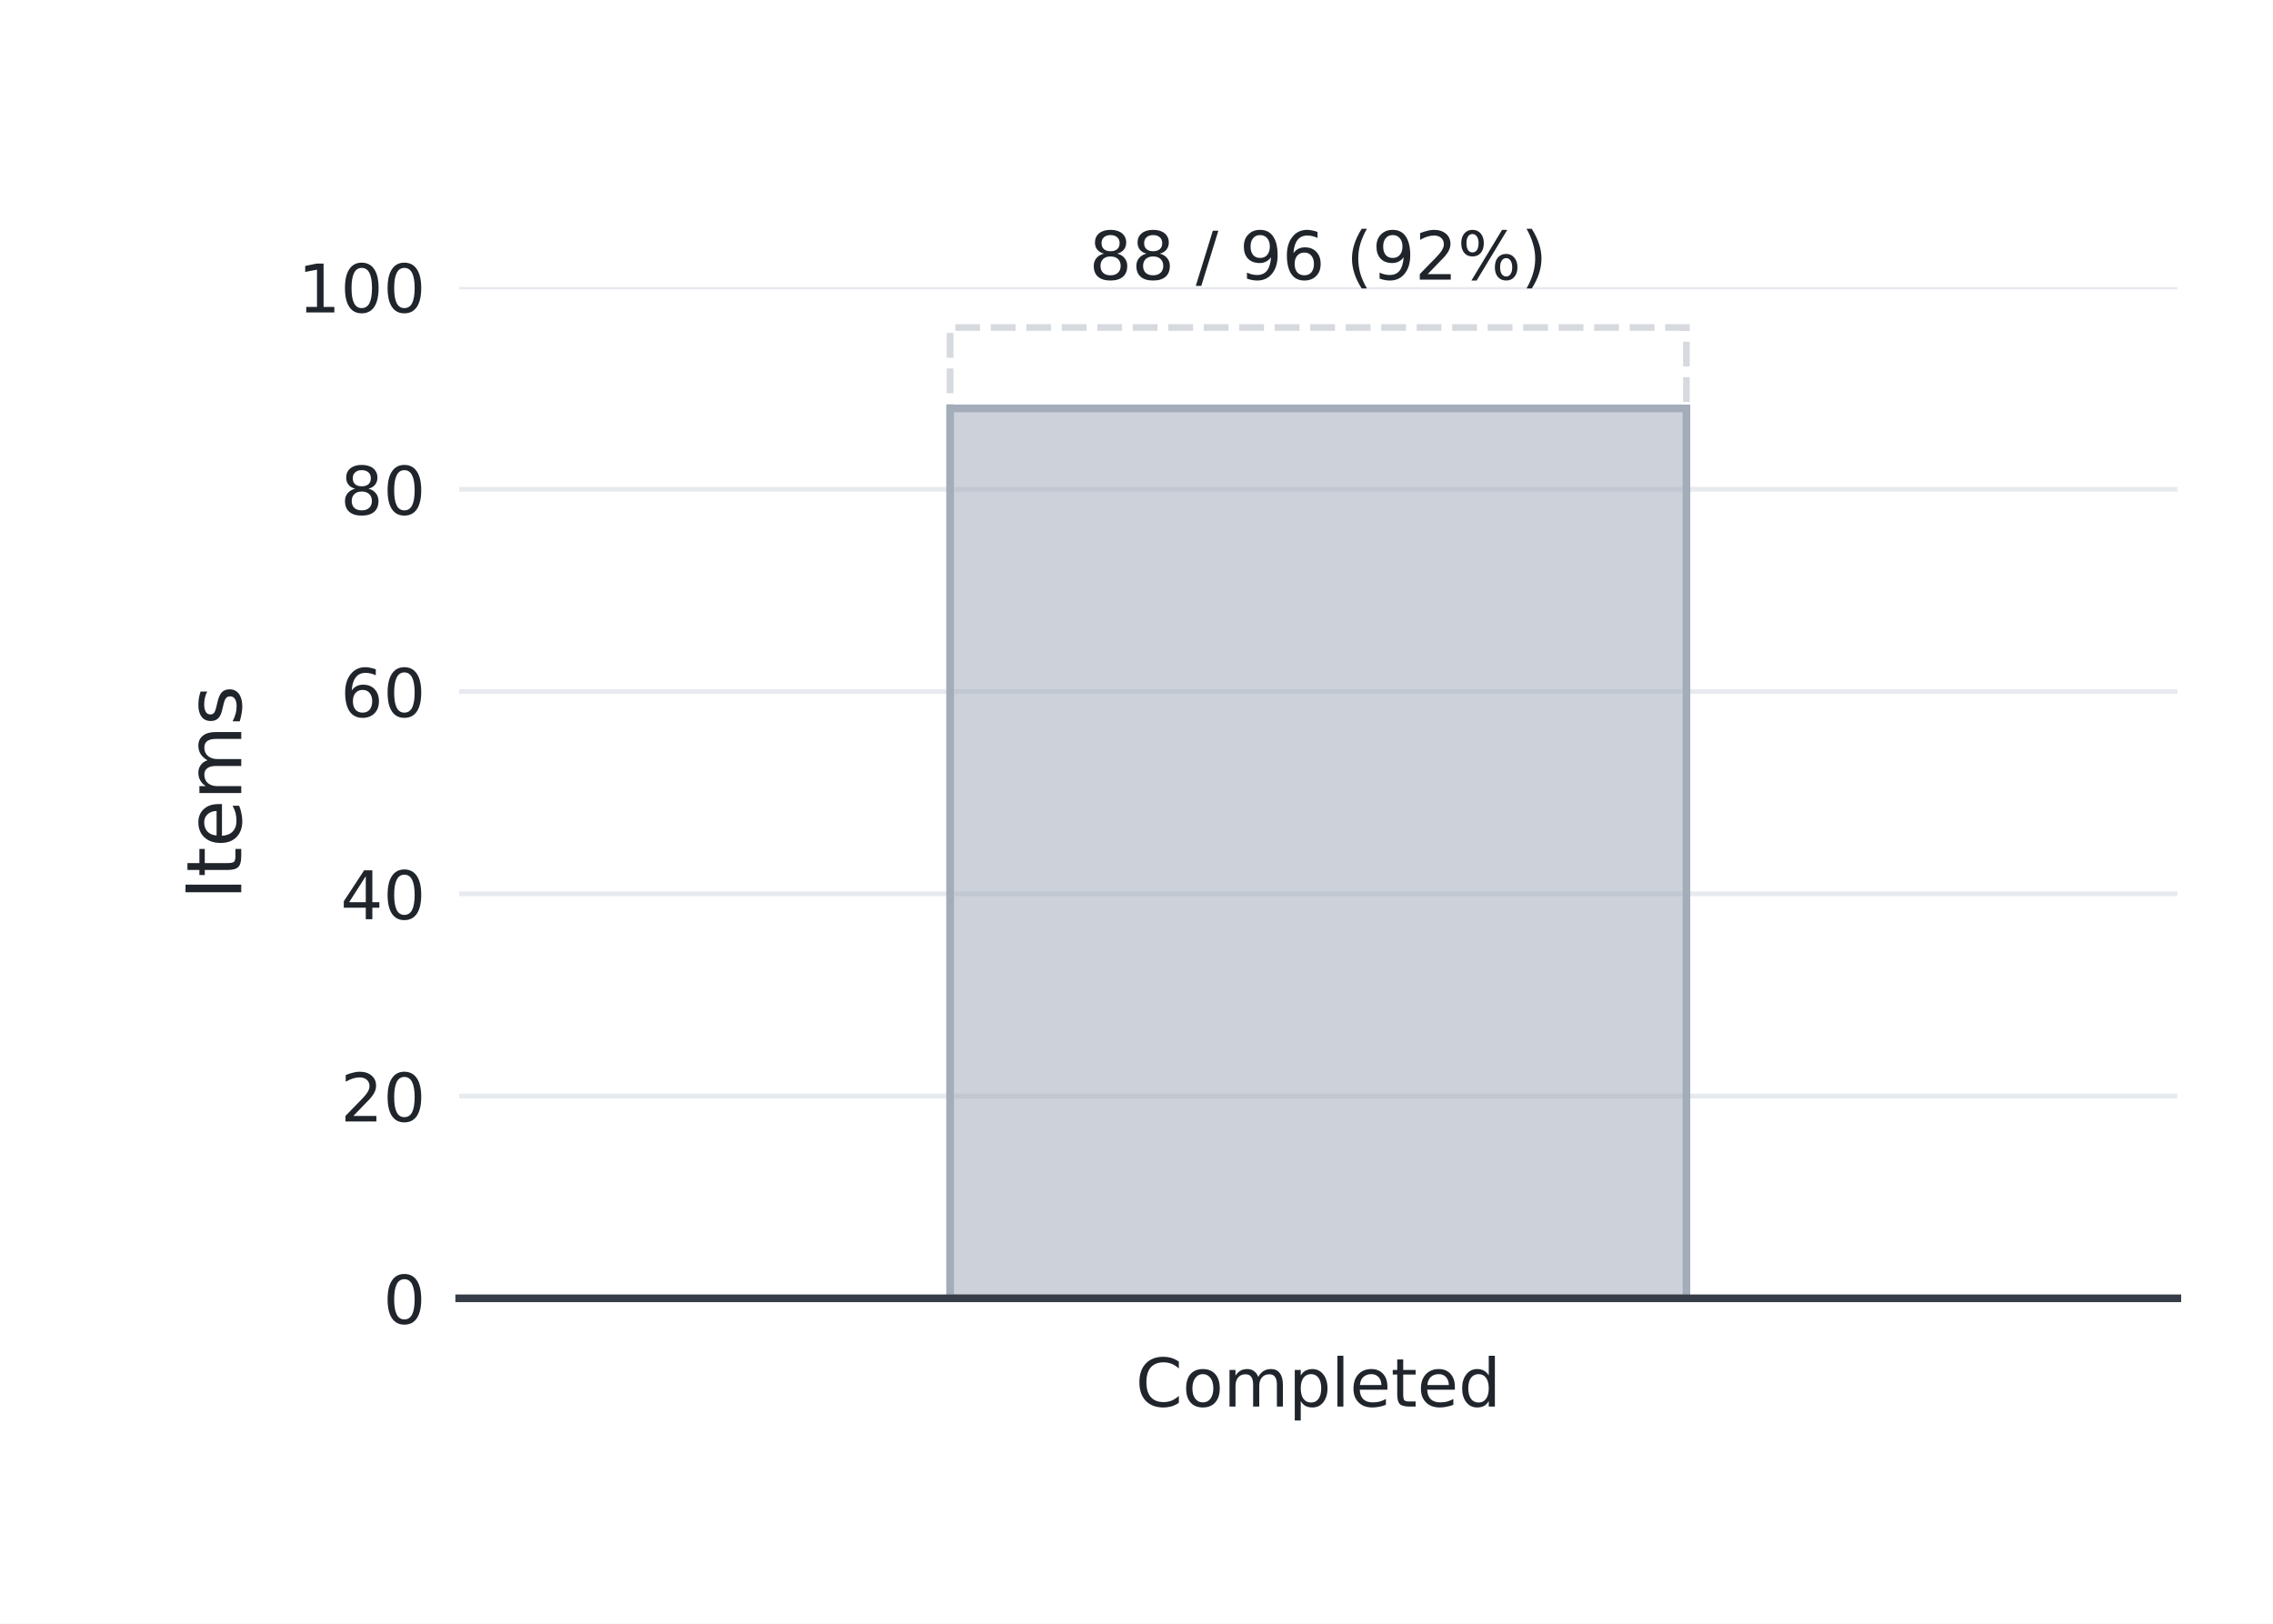
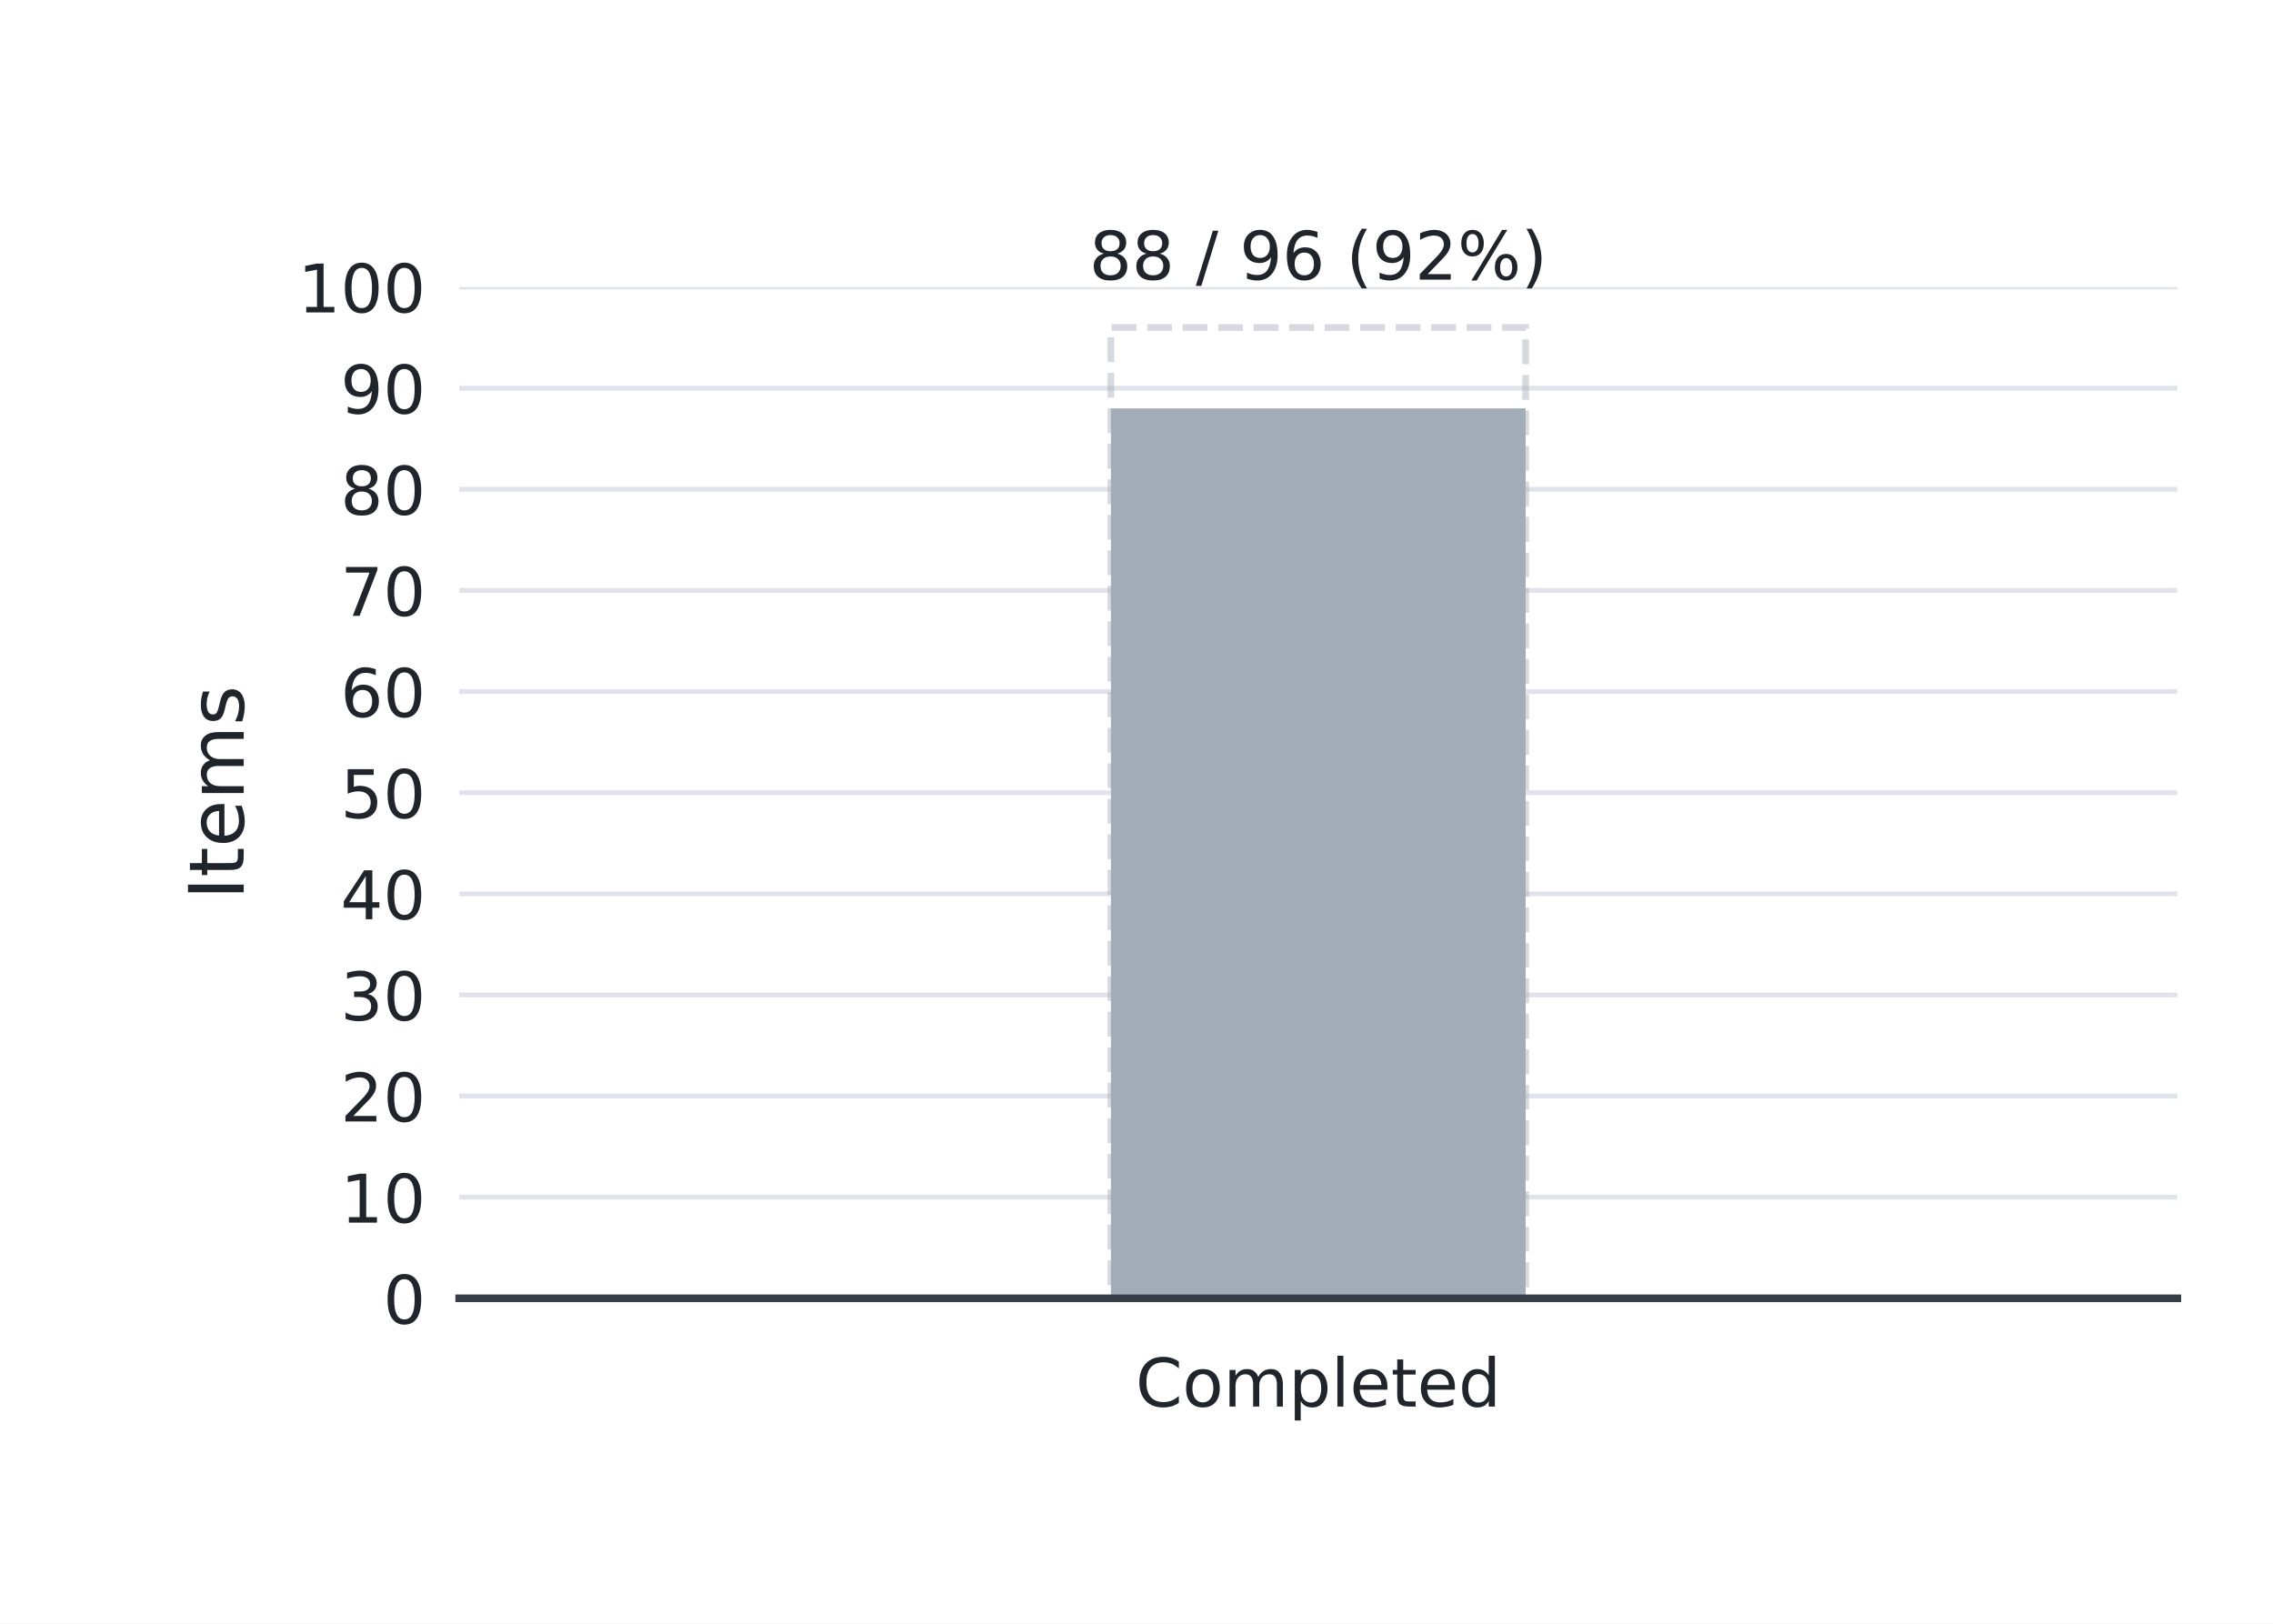
<svg xmlns="http://www.w3.org/2000/svg" width="237.6pt" height="169.7pt" viewBox="0 0 237.6 169.7" version="1.1">
  <defs>
    <style type="text/css">*{stroke-linejoin: round; stroke-linecap: butt}</style>
  </defs>
  <g id="figure_1">
    <g id="patch_1">
      <path d="M 0 169.7  L 237.6 169.7  L 237.6 0  L 0 0  z " style="fill: #ffffff" />
    </g>
    <g id="axes_1">
      <g id="patch_2">
        <path d="M 48 135.7  L 227.6 135.7  L 227.6 30  L 48 30  z " style="fill: #ffffff" />
      </g>
      <g id="matplotlib.axis_1">
        <g id="xtick_1">
          <g id="line2d_1" />
          <g id="text_1">
-             <text style="font-size: 7px; font-family: 'DejaVu Sans', 'Bitstream Vera Sans', 'Computer Modern Sans Serif', 'Lucida Grande', 'Verdana', 'Geneva', 'Lucid', 'Arial', 'Helvetica', 'Avant Garde', sans-serif; text-anchor: middle; fill: #20252c" x="137.8" y="147.019" transform="rotate(-0 137.8 147.0189)">Completed</text>
+             <text style="fill: #20252c; font: 7px 'DejaVu Sans', 'Bitstream Vera Sans', 'Computer Modern Sans Serif', 'Lucida Grande', 'Verdana', 'Geneva', 'Lucid', 'Arial', 'Helvetica', 'Avant Garde', sans-serif; text-anchor: middle" x="137.8" y="147.019" transform="rotate(-0 137.8 147.0189)">Completed</text>
          </g>
        </g>
      </g>
      <g id="matplotlib.axis_2">
        <g id="ytick_1">
          <g id="line2d_2">
-             <path d="M 48 135.7  L 227.6 135.7  " clip-path="url(#pccd36295ce)" style="fill: none; stroke: #cbd2dc; stroke-opacity: 0.45; stroke-width: 0.5; stroke-linecap: square" />
+             <path d="M 48 135.7  L 227.6 135.7  " clip-path="url(#pfa81548af4)" style="fill: none; stroke: #cbd2dc; stroke-opacity: 0.6; stroke-width: 0.5; stroke-linecap: square" />
          </g>
          <g id="line2d_3" />
          <g id="text_2">
-             <text style="font-size: 7px; font-family: 'DejaVu Sans', 'Bitstream Vera Sans', 'Computer Modern Sans Serif', 'Lucida Grande', 'Verdana', 'Geneva', 'Lucid', 'Arial', 'Helvetica', 'Avant Garde', sans-serif; text-anchor: end; fill: #20252c" x="44.5" y="138.359" transform="rotate(-0 44.5 138.3592)">0</text>
+             <text style="fill: #20252c; font: 7px 'DejaVu Sans', 'Bitstream Vera Sans', 'Computer Modern Sans Serif', 'Lucida Grande', 'Verdana', 'Geneva', 'Lucid', 'Arial', 'Helvetica', 'Avant Garde', sans-serif; text-anchor: end" x="44.5" y="138.359" transform="rotate(-0 44.5 138.3595)">0</text>
          </g>
        </g>
        <g id="ytick_2">
          <g id="line2d_4">
-             <path d="M 48 114.56  L 227.6 114.56  " clip-path="url(#pccd36295ce)" style="fill: none; stroke: #cbd2dc; stroke-opacity: 0.45; stroke-width: 0.5; stroke-linecap: square" />
+             <path d="M 48 125.13  L 227.6 125.13  " clip-path="url(#pfa81548af4)" style="fill: none; stroke: #cbd2dc; stroke-opacity: 0.6; stroke-width: 0.5; stroke-linecap: square" />
          </g>
          <g id="line2d_5" />
          <g id="text_3">
-             <text style="font-size: 7px; font-family: 'DejaVu Sans', 'Bitstream Vera Sans', 'Computer Modern Sans Serif', 'Lucida Grande', 'Verdana', 'Geneva', 'Lucid', 'Arial', 'Helvetica', 'Avant Garde', sans-serif; text-anchor: end; fill: #20252c" x="44.5" y="117.219" transform="rotate(-0 44.5 117.2192)">20</text>
+             <text style="fill: #20252c; font: 7px 'DejaVu Sans', 'Bitstream Vera Sans', 'Computer Modern Sans Serif', 'Lucida Grande', 'Verdana', 'Geneva', 'Lucid', 'Arial', 'Helvetica', 'Avant Garde', sans-serif; text-anchor: end" x="44.5" y="127.789" transform="rotate(-0 44.5 127.7895)">10</text>
          </g>
        </g>
        <g id="ytick_3">
          <g id="line2d_6">
-             <path d="M 48 93.42  L 227.6 93.42  " clip-path="url(#pccd36295ce)" style="fill: none; stroke: #cbd2dc; stroke-opacity: 0.45; stroke-width: 0.5; stroke-linecap: square" />
+             <path d="M 48 114.56  L 227.6 114.56  " clip-path="url(#pfa81548af4)" style="fill: none; stroke: #cbd2dc; stroke-opacity: 0.6; stroke-width: 0.5; stroke-linecap: square" />
          </g>
          <g id="line2d_7" />
          <g id="text_4">
-             <text style="font-size: 7px; font-family: 'DejaVu Sans', 'Bitstream Vera Sans', 'Computer Modern Sans Serif', 'Lucida Grande', 'Verdana', 'Geneva', 'Lucid', 'Arial', 'Helvetica', 'Avant Garde', sans-serif; text-anchor: end; fill: #20252c" x="44.5" y="96.079" transform="rotate(-0 44.5 96.07918)">40</text>
+             <text style="fill: #20252c; font: 7px 'DejaVu Sans', 'Bitstream Vera Sans', 'Computer Modern Sans Serif', 'Lucida Grande', 'Verdana', 'Geneva', 'Lucid', 'Arial', 'Helvetica', 'Avant Garde', sans-serif; text-anchor: end" x="44.5" y="117.219" transform="rotate(-0 44.5 117.2195)">20</text>
          </g>
        </g>
        <g id="ytick_4">
          <g id="line2d_8">
-             <path d="M 48 72.28  L 227.6 72.28  " clip-path="url(#pccd36295ce)" style="fill: none; stroke: #cbd2dc; stroke-opacity: 0.45; stroke-width: 0.5; stroke-linecap: square" />
+             <path d="M 48 103.99  L 227.6 103.99  " clip-path="url(#pfa81548af4)" style="fill: none; stroke: #cbd2dc; stroke-opacity: 0.6; stroke-width: 0.5; stroke-linecap: square" />
          </g>
          <g id="line2d_9" />
          <g id="text_5">
-             <text style="font-size: 7px; font-family: 'DejaVu Sans', 'Bitstream Vera Sans', 'Computer Modern Sans Serif', 'Lucida Grande', 'Verdana', 'Geneva', 'Lucid', 'Arial', 'Helvetica', 'Avant Garde', sans-serif; text-anchor: end; fill: #20252c" x="44.5" y="74.939" transform="rotate(-0 44.5 74.93918)">60</text>
+             <text style="fill: #20252c; font: 7px 'DejaVu Sans', 'Bitstream Vera Sans', 'Computer Modern Sans Serif', 'Lucida Grande', 'Verdana', 'Geneva', 'Lucid', 'Arial', 'Helvetica', 'Avant Garde', sans-serif; text-anchor: end" x="44.5" y="106.649" transform="rotate(-0 44.5 106.6495)">30</text>
          </g>
        </g>
        <g id="ytick_5">
          <g id="line2d_10">
-             <path d="M 48 51.14  L 227.6 51.14  " clip-path="url(#pccd36295ce)" style="fill: none; stroke: #cbd2dc; stroke-opacity: 0.45; stroke-width: 0.5; stroke-linecap: square" />
+             <path d="M 48 93.42  L 227.6 93.42  " clip-path="url(#pfa81548af4)" style="fill: none; stroke: #cbd2dc; stroke-opacity: 0.6; stroke-width: 0.5; stroke-linecap: square" />
          </g>
          <g id="line2d_11" />
          <g id="text_6">
-             <text style="font-size: 7px; font-family: 'DejaVu Sans', 'Bitstream Vera Sans', 'Computer Modern Sans Serif', 'Lucida Grande', 'Verdana', 'Geneva', 'Lucid', 'Arial', 'Helvetica', 'Avant Garde', sans-serif; text-anchor: end; fill: #20252c" x="44.5" y="53.799" transform="rotate(-0 44.5 53.79918)">80</text>
+             <text style="fill: #20252c; font: 7px 'DejaVu Sans', 'Bitstream Vera Sans', 'Computer Modern Sans Serif', 'Lucida Grande', 'Verdana', 'Geneva', 'Lucid', 'Arial', 'Helvetica', 'Avant Garde', sans-serif; text-anchor: end" x="44.5" y="96.079" transform="rotate(-0 44.5 96.07945)">40</text>
          </g>
        </g>
        <g id="ytick_6">
          <g id="line2d_12">
-             <path d="M 48 30  L 227.6 30  " clip-path="url(#pccd36295ce)" style="fill: none; stroke: #cbd2dc; stroke-opacity: 0.45; stroke-width: 0.5; stroke-linecap: square" />
+             <path d="M 48 82.85  L 227.6 82.85  " clip-path="url(#pfa81548af4)" style="fill: none; stroke: #cbd2dc; stroke-opacity: 0.6; stroke-width: 0.5; stroke-linecap: square" />
          </g>
          <g id="line2d_13" />
          <g id="text_7">
-             <text style="font-size: 7px; font-family: 'DejaVu Sans', 'Bitstream Vera Sans', 'Computer Modern Sans Serif', 'Lucida Grande', 'Verdana', 'Geneva', 'Lucid', 'Arial', 'Helvetica', 'Avant Garde', sans-serif; text-anchor: end; fill: #20252c" x="44.5" y="32.659" transform="rotate(-0 44.5 32.65918)">100</text>
+             <text style="fill: #20252c; font: 7px 'DejaVu Sans', 'Bitstream Vera Sans', 'Computer Modern Sans Serif', 'Lucida Grande', 'Verdana', 'Geneva', 'Lucid', 'Arial', 'Helvetica', 'Avant Garde', sans-serif; text-anchor: end" x="44.5" y="85.509" transform="rotate(-0 44.5 85.50945)">50</text>
          </g>
        </g>
-         <g id="text_8">
-           <text style="font-size: 8px; font-family: 'DejaVu Sans', 'Bitstream Vera Sans', 'Computer Modern Sans Serif', 'Lucida Grande', 'Verdana', 'Geneva', 'Lucid', 'Arial', 'Helvetica', 'Avant Garde', sans-serif; text-anchor: middle; fill: #20252c" x="25.217" y="82.85" transform="rotate(-90 25.21688 82.85)">Items</text>
+         <g id="ytick_7">
+           <g id="line2d_14">
+             <path d="M 48 72.28  L 227.6 72.28  " clip-path="url(#pfa81548af4)" style="fill: none; stroke: #cbd2dc; stroke-opacity: 0.6; stroke-width: 0.5; stroke-linecap: square" />
+           </g>
+           <g id="line2d_15" />
+           <g id="text_8">
+             <text style="fill: #20252c; font: 7px 'DejaVu Sans', 'Bitstream Vera Sans', 'Computer Modern Sans Serif', 'Lucida Grande', 'Verdana', 'Geneva', 'Lucid', 'Arial', 'Helvetica', 'Avant Garde', sans-serif; text-anchor: end" x="44.5" y="74.939" transform="rotate(-0 44.5 74.93945)">60</text>
+           </g>
+         </g>
+         <g id="ytick_8">
+           <g id="line2d_16">
+             <path d="M 48 61.71  L 227.6 61.71  " clip-path="url(#pfa81548af4)" style="fill: none; stroke: #cbd2dc; stroke-opacity: 0.6; stroke-width: 0.5; stroke-linecap: square" />
+           </g>
+           <g id="line2d_17" />
+           <g id="text_9">
+             <text style="fill: #20252c; font: 7px 'DejaVu Sans', 'Bitstream Vera Sans', 'Computer Modern Sans Serif', 'Lucida Grande', 'Verdana', 'Geneva', 'Lucid', 'Arial', 'Helvetica', 'Avant Garde', sans-serif; text-anchor: end" x="44.5" y="64.369" transform="rotate(-0 44.5 64.36945)">70</text>
+           </g>
+         </g>
+         <g id="ytick_9">
+           <g id="line2d_18">
+             <path d="M 48 51.14  L 227.6 51.14  " clip-path="url(#pfa81548af4)" style="fill: none; stroke: #cbd2dc; stroke-opacity: 0.6; stroke-width: 0.5; stroke-linecap: square" />
+           </g>
+           <g id="line2d_19" />
+           <g id="text_10">
+             <text style="fill: #20252c; font: 7px 'DejaVu Sans', 'Bitstream Vera Sans', 'Computer Modern Sans Serif', 'Lucida Grande', 'Verdana', 'Geneva', 'Lucid', 'Arial', 'Helvetica', 'Avant Garde', sans-serif; text-anchor: end" x="44.5" y="53.799" transform="rotate(-0 44.5 53.79945)">80</text>
+           </g>
+         </g>
+         <g id="ytick_10">
+           <g id="line2d_20">
+             <path d="M 48 40.57  L 227.6 40.57  " clip-path="url(#pfa81548af4)" style="fill: none; stroke: #cbd2dc; stroke-opacity: 0.6; stroke-width: 0.5; stroke-linecap: square" />
+           </g>
+           <g id="line2d_21" />
+           <g id="text_11">
+             <text style="fill: #20252c; font: 7px 'DejaVu Sans', 'Bitstream Vera Sans', 'Computer Modern Sans Serif', 'Lucida Grande', 'Verdana', 'Geneva', 'Lucid', 'Arial', 'Helvetica', 'Avant Garde', sans-serif; text-anchor: end" x="44.5" y="43.229" transform="rotate(-0 44.5 43.22945)">90</text>
+           </g>
+         </g>
+         <g id="ytick_11">
+           <g id="line2d_22">
+             <path d="M 48 30  L 227.6 30  " clip-path="url(#pfa81548af4)" style="fill: none; stroke: #cbd2dc; stroke-opacity: 0.6; stroke-width: 0.5; stroke-linecap: square" />
+           </g>
+           <g id="line2d_23" />
+           <g id="text_12">
+             <text style="fill: #20252c; font: 7px 'DejaVu Sans', 'Bitstream Vera Sans', 'Computer Modern Sans Serif', 'Lucida Grande', 'Verdana', 'Geneva', 'Lucid', 'Arial', 'Helvetica', 'Avant Garde', sans-serif; text-anchor: end" x="44.5" y="32.659" transform="rotate(-0 44.5 32.65945)">100</text>
+           </g>
+         </g>
+         <g id="text_13">
+           <text style="fill: #20252c; font: 8px 'DejaVu Sans', 'Bitstream Vera Sans', 'Computer Modern Sans Serif', 'Lucida Grande', 'Verdana', 'Geneva', 'Lucid', 'Arial', 'Helvetica', 'Avant Garde', sans-serif; text-anchor: middle" x="25.475" y="82.85" transform="rotate(-90 25.475 82.85)">Items</text>
        </g>
      </g>
      <g id="capacity-row-0001">
-         <path d="M 99.314 135.7  L 176.286 135.7  L 176.286 34.228  L 99.314 34.228  L 99.314 135.7  z " clip-path="url(#pccd36295ce)" style="fill: none; opacity: 0.45; stroke-dasharray: 2.59,1.12; stroke-dashoffset: 0; stroke: #a3acb9; stroke-width: 0.7; stroke-linejoin: miter" />
+         <path d="M 116.124 135.7  L 159.476 135.7  L 159.476 34.228  L 116.124 34.228  L 116.124 135.7  z " clip-path="url(#pfa81548af4)" style="fill: none; opacity: 0.45; stroke-dasharray: 2.59,1.12; stroke-dashoffset: 0; stroke: #a3acb9; stroke-width: 0.7; stroke-linejoin: miter" />
      </g>
      <g id="patch_3">
-         <path d="M 99.314 135.7  L 176.286 135.7  L 176.286 42.684  L 99.314 42.684  z " clip-path="url(#pccd36295ce)" style="fill: #a3acb9; fill-opacity: 0.55; stroke: #a3acb9; stroke-width: 0.8; stroke-linejoin: miter" />
+         <path d="M 116.124 135.7  L 159.476 135.7  L 159.476 42.684  L 116.124 42.684  z " clip-path="url(#pfa81548af4)" style="fill: #a3acb9" />
      </g>
      <g id="patch_4">
        <path d="M 48 135.7  L 227.6 135.7  " style="fill: none; stroke: #363d47; stroke-width: 0.8; stroke-linejoin: miter; stroke-linecap: square" />
      </g>
      <g id="capacity-row-0001-label">
-         <text style="font-size: 7px; font-family: 'DejaVu Sans', 'Bitstream Vera Sans', 'Computer Modern Sans Serif', 'Lucida Grande', 'Verdana', 'Geneva', 'Lucid', 'Arial', 'Helvetica', 'Avant Garde', sans-serif; text-anchor: middle; fill: #20252c" x="137.8" y="29.228" transform="rotate(-0 137.8 29.228)">88 / 96 (92%)</text>
+         <text style="fill: #20252c; font: 7px 'DejaVu Sans', 'Bitstream Vera Sans', 'Computer Modern Sans Serif', 'Lucida Grande', 'Verdana', 'Geneva', 'Lucid', 'Arial', 'Helvetica', 'Avant Garde', sans-serif; text-anchor: middle" x="137.8" y="29.228" transform="rotate(-0 137.8 29.228)">88 / 96 (92%)</text>
      </g>
    </g>
  </g>
  <defs>
-     <clipPath id="pccd36295ce">
+     <clipPath id="pfa81548af4">
      <rect x="48" y="30" width="179.6" height="105.7" />
    </clipPath>
  </defs>
</svg>
